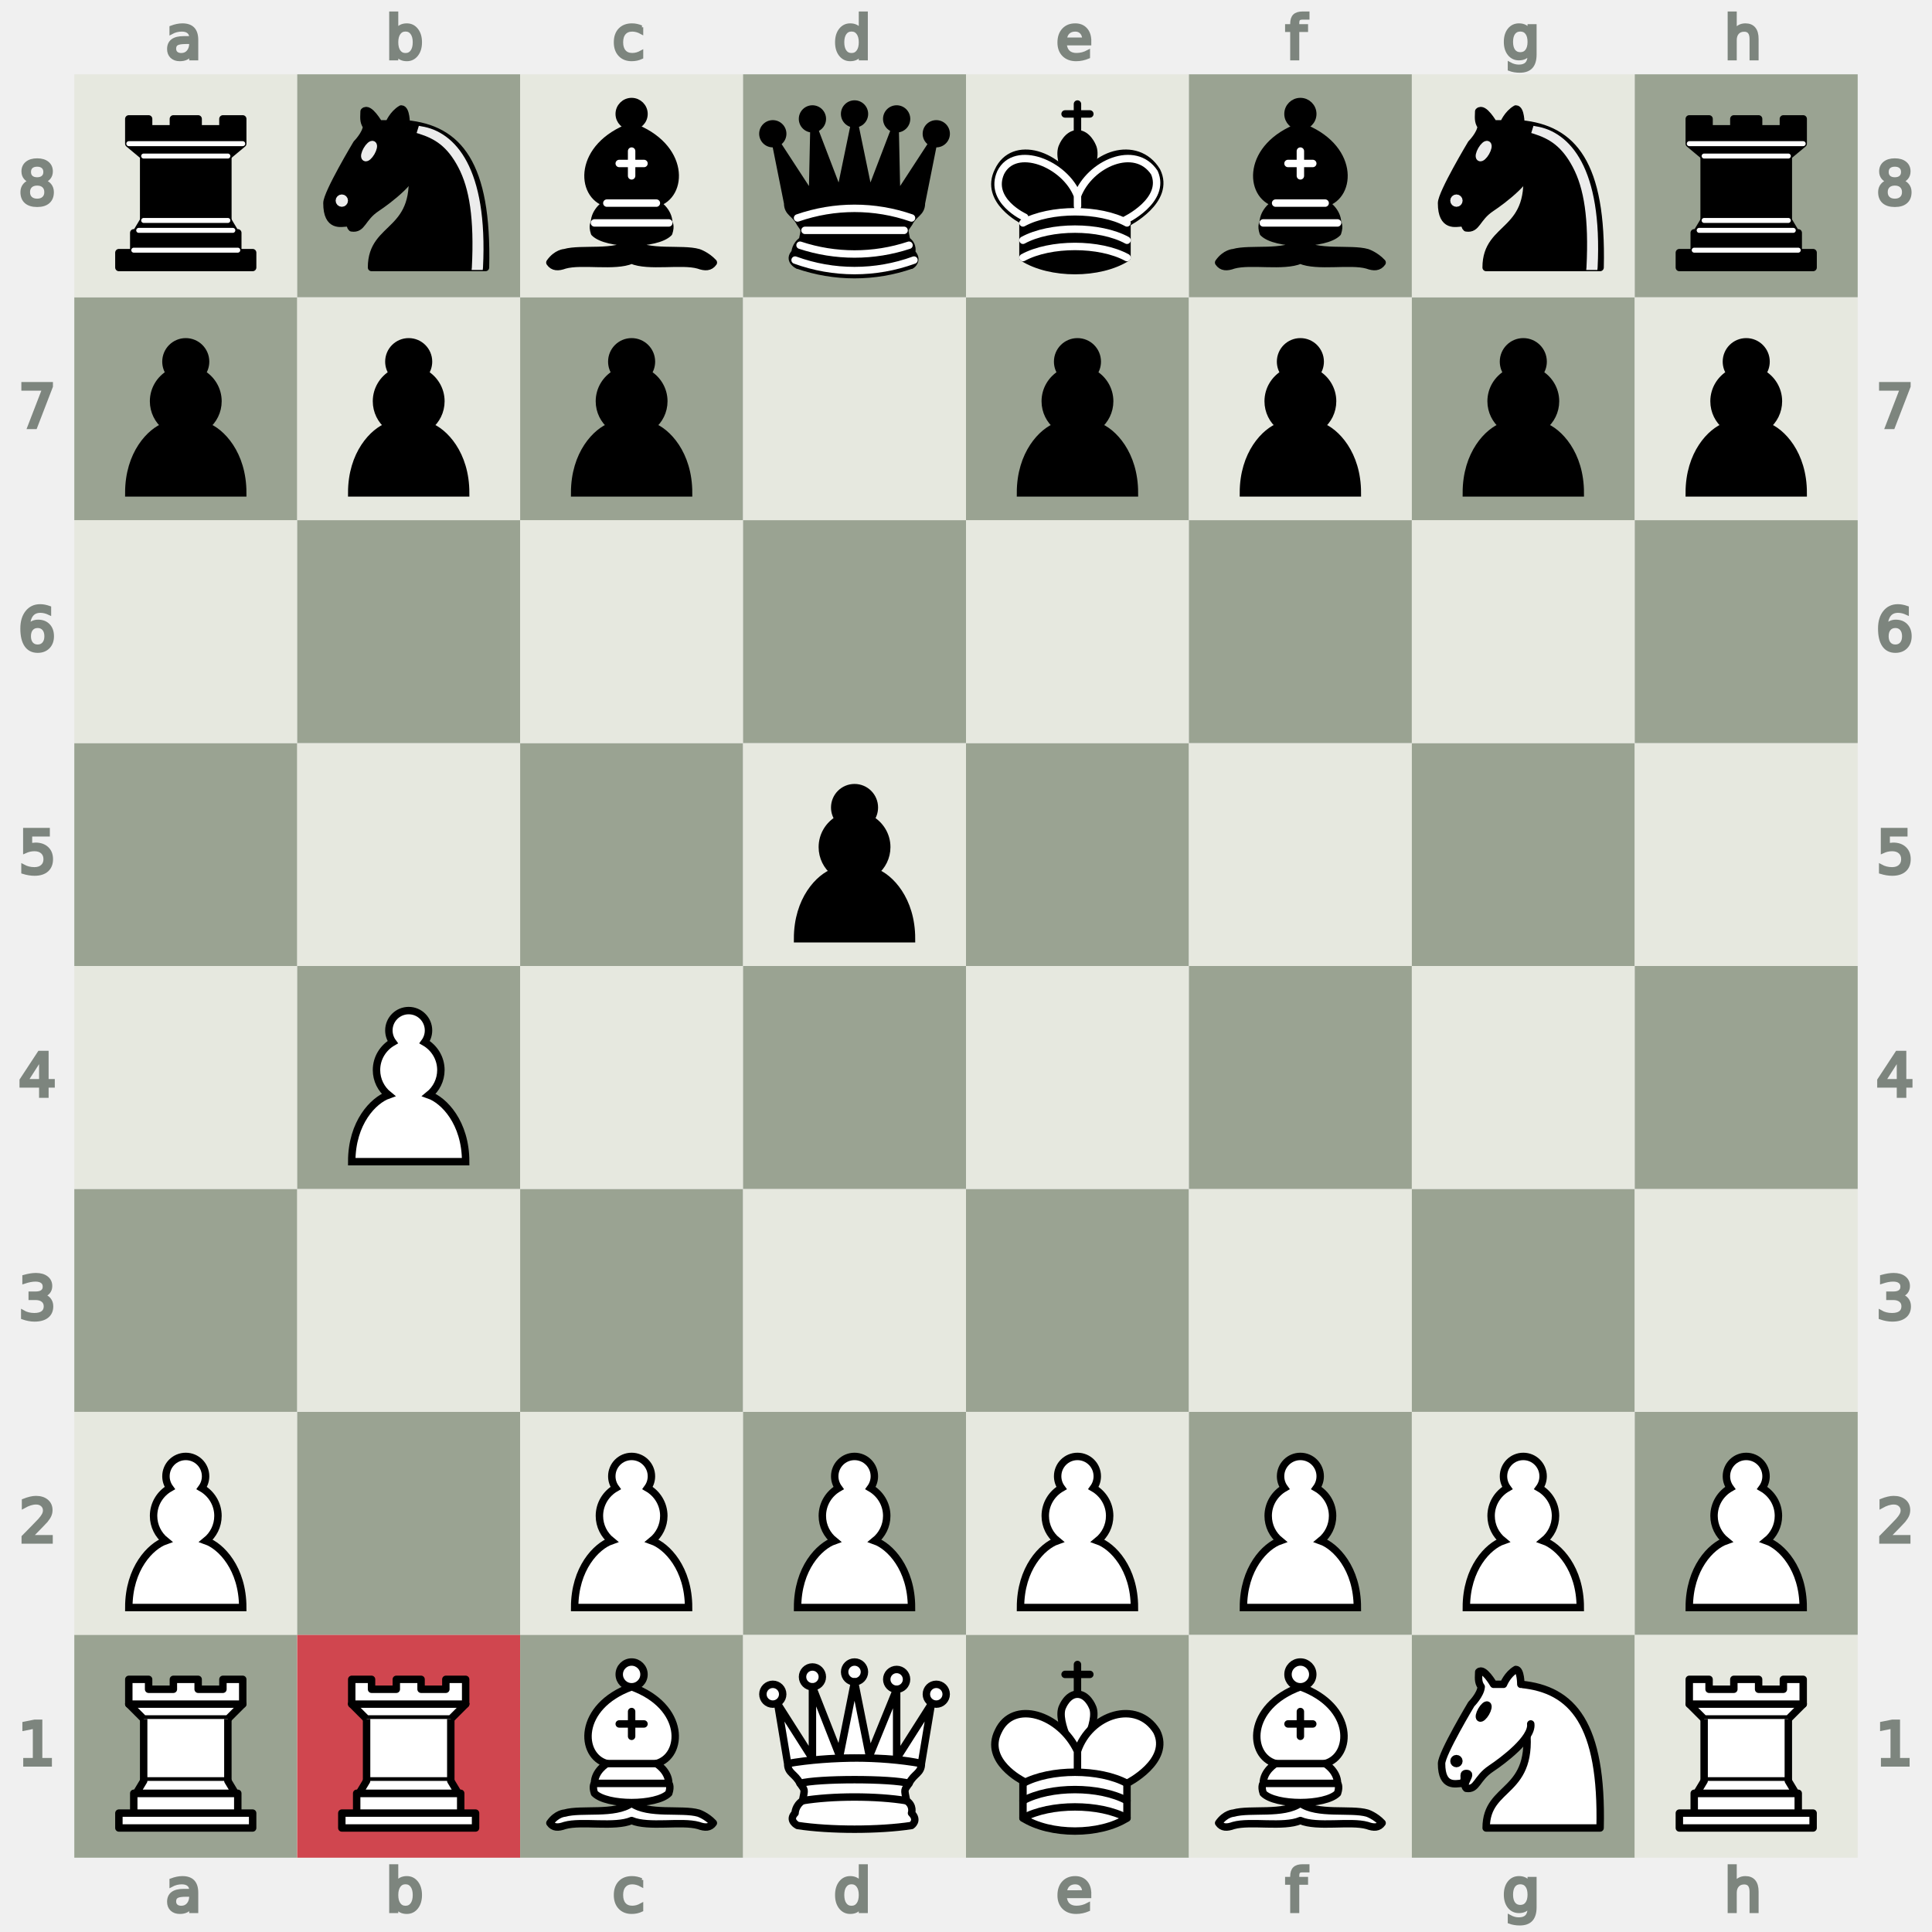
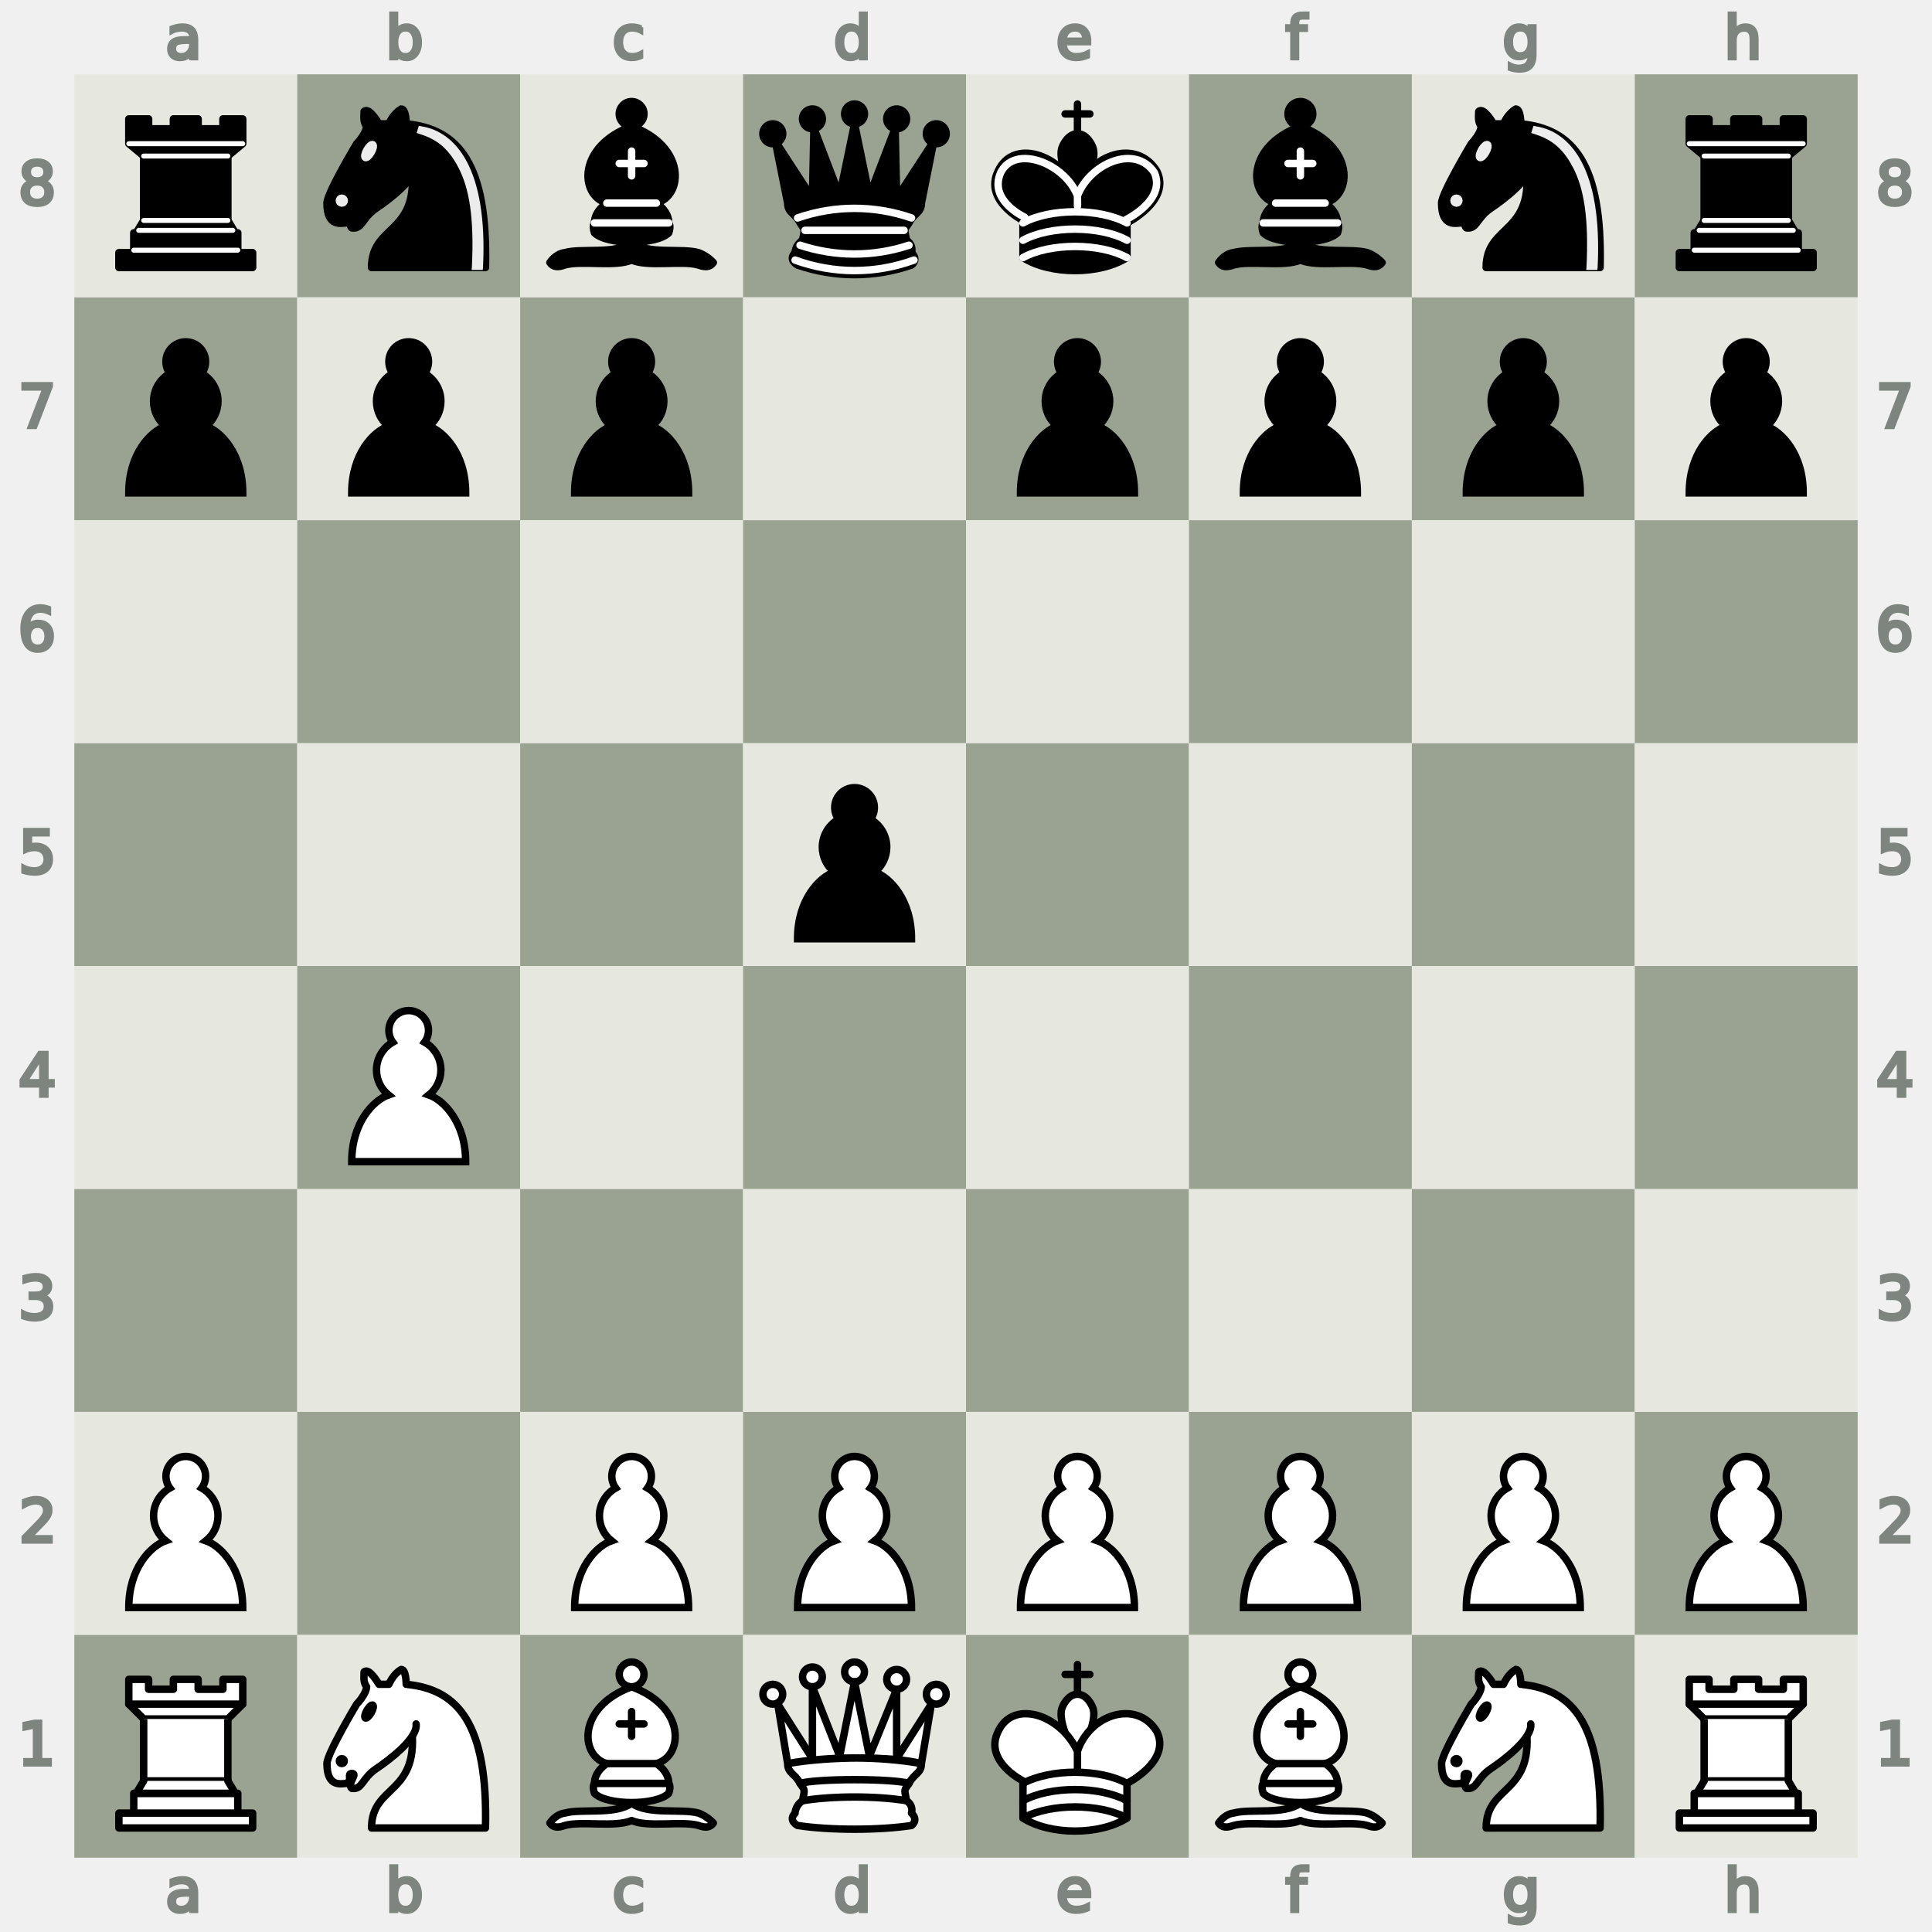
<svg xmlns="http://www.w3.org/2000/svg" xmlns:xlink="http://www.w3.org/1999/xlink" viewBox="0 0 390 390" width="360" height="360">
  <defs>
    <g id="white-pawn" class="white pawn">
      <path d="M22.5 9c-2.21 0-4 1.79-4 4 0 .89.29 1.71.78 2.38C17.33 16.5 16 18.59 16 21c0 2.03.94 3.84 2.41 5.03-3 1.06-7.41 5.55-7.41 13.47h23c0-7.92-4.41-12.41-7.41-13.47 1.47-1.19 2.41-3 2.41-5.03 0-2.41-1.33-4.5-3.28-5.62.49-.67.78-1.49.78-2.38 0-2.21-1.79-4-4-4z" fill="#fff" stroke="#000" stroke-width="1.5" stroke-linecap="round" />
    </g>
    <g id="white-knight" class="white knight" fill="none" fill-rule="evenodd" stroke="#000" stroke-width="1.5" stroke-linecap="round" stroke-linejoin="round">
      <path d="M 22,10 C 32.5,11 38.5,18 38,39 L 15,39 C 15,30 25,32.5 23,18" style="fill:#ffffff; stroke:#000000;" />
      <path d="M 24,18 C 24.38,20.91 18.45,25.37 16,27 C 13,29 13.18,31.34 11,31 C 9.958,30.06 12.41,27.96 11,28 C 10,28 11.19,29.23 10,30 C 9,30 5.997,31 6,26 C 6,24 12,14 12,14 C 12,14 13.89,12.1 14,10.5 C 13.27,9.506 13.5,8.5 13.5,7.5 C 14.5,6.5 16.5,10 16.5,10 L 18.5,10 C 18.5,10 19.28,8.008 21,7 C 22,7 22,10 22,10" style="fill:#ffffff; stroke:#000000;" />
      <path d="M 9.5 25.5 A 0.5 0.5 0 1 1 8.5,25.5 A 0.5 0.5 0 1 1 9.5 25.5 z" style="fill:#000000; stroke:#000000;" />
      <path d="M 15 15.5 A 0.5 1.5 0 1 1 14,15.5 A 0.5 1.5 0 1 1 15 15.5 z" transform="matrix(0.866,0.5,-0.5,0.866,9.693,-5.173)" style="fill:#000000; stroke:#000000;" />
    </g>
    <g id="white-bishop" class="white bishop" fill="none" fill-rule="evenodd" stroke="#000" stroke-width="1.5" stroke-linecap="round" stroke-linejoin="round">
      <g fill="#fff" stroke-linecap="butt">
        <path d="M9 36c3.39-.97 10.11.43 13.5-2 3.39 2.43 10.11 1.03 13.5 2 0 0 1.65.54 3 2-.68.97-1.65.99-3 .5-3.39-.97-10.11.46-13.5-1-3.39 1.46-10.11.03-13.5 1-1.354.49-2.323.47-3-.5 1.354-1.94 3-2 3-2zM15 32c2.5 2.5 12.5 2.5 15 0 .5-1.5 0-2 0-2 0-2.5-2.5-4-2.5-4 5.5-1.5 6-11.5-5-15.5-11 4-10.5 14-5 15.5 0 0-2.5 1.5-2.5 4 0 0-.5.5 0 2zM25 8a2.5 2.5 0 1 1-5 0 2.5 2.5 0 1 1 5 0z" />
      </g>
      <path d="M17.5 26h10M15 30h15m-7.5-14.5v5M20 18h5" stroke-linejoin="miter" />
    </g>
    <g id="white-rook" class="white rook" fill="#fff" fill-rule="evenodd" stroke="#000" stroke-width="1.5" stroke-linecap="round" stroke-linejoin="round">
      <path d="M9 39h27v-3H9v3zM12 36v-4h21v4H12zM11 14V9h4v2h5V9h5v2h5V9h4v5" stroke-linecap="butt" />
      <path d="M34 14l-3 3H14l-3-3" />
      <path d="M31 17v12.5H14V17" stroke-linecap="butt" stroke-linejoin="miter" />
      <path d="M31 29.5l1.5 2.5h-20l1.5-2.5" />
      <path d="M11 14h23" fill="none" stroke-linejoin="miter" />
    </g>
    <g id="white-queen" class="white queen" fill="#fff" fill-rule="evenodd" stroke="#000" stroke-width="1.5" stroke-linecap="round" stroke-linejoin="round">
      <path d="M8 12a2 2 0 1 1-4 0 2 2 0 1 1 4 0zM24.5 7.5a2 2 0 1 1-4 0 2 2 0 1 1 4 0zM41 12a2 2 0 1 1-4 0 2 2 0 1 1 4 0zM16 8.5a2 2 0 1 1-4 0 2 2 0 1 1 4 0zM33 9a2 2 0 1 1-4 0 2 2 0 1 1 4 0z" />
      <path d="M9 26c8.5-1.5 21-1.5 27 0l2-12-7 11V11l-5.5 13.5-3-15-3 15-5.5-14V25L7 14l2 12zM9 26c0 2 1.5 2 2.5 4 1 1.5 1 1 .5 3.5-1.5 1-1.5 2.5-1.5 2.5-1.5 1.5.5 2.5.5 2.5 6.5 1 16.5 1 23 0 0 0 1.5-1 0-2.5 0 0 .5-1.5-1-2.5-.5-2.5-.5-2 .5-3.5 1-2 2.5-2 2.5-4-8.5-1.5-18.5-1.5-27 0z" stroke-linecap="butt" />
      <path d="M11.5 30c3.5-1 18.5-1 22 0M12 33.5c6-1 15-1 21 0" fill="none" />
    </g>
    <g id="white-king" class="white king" fill="none" fill-rule="evenodd" stroke="#000" stroke-width="1.5" stroke-linecap="round" stroke-linejoin="round">
      <path d="M22.5 11.63V6M20 8h5" stroke-linejoin="miter" />
      <path d="M22.5 25s4.5-7.5 3-10.5c0 0-1-2.5-3-2.5s-3 2.5-3 2.5c-1.5 3 3 10.5 3 10.5" fill="#fff" stroke-linecap="butt" stroke-linejoin="miter" />
      <path d="M11.5 37c5.5 3.5 15.5 3.5 21 0v-7s9-4.5 6-10.5c-4-6.5-13.5-3.5-16 4V27v-3.5c-3.5-7.5-13-10.5-16-4-3 6 5 10 5 10V37z" fill="#fff" />
      <path d="M11.5 30c5.5-3 15.5-3 21 0m-21 3.5c5.5-3 15.5-3 21 0m-21 3.5c5.5-3 15.5-3 21 0" />
    </g>
    <g id="black-pawn" class="black pawn">
      <path d="M22.5 9c-2.21 0-4 1.79-4 4 0 .89.29 1.71.78 2.38C17.33 16.5 16 18.59 16 21c0 2.03.94 3.84 2.41 5.03-3 1.06-7.41 5.55-7.41 13.47h23c0-7.92-4.41-12.41-7.41-13.47 1.47-1.19 2.41-3 2.41-5.03 0-2.41-1.33-4.5-3.28-5.62.49-.67.78-1.49.78-2.38 0-2.21-1.79-4-4-4z" fill="#000" stroke="#000" stroke-width="1.5" stroke-linecap="round" />
    </g>
    <g id="black-knight" class="black knight" fill="none" fill-rule="evenodd" stroke="#000" stroke-width="1.5" stroke-linecap="round" stroke-linejoin="round">
      <path d="M 22,10 C 32.5,11 38.5,18 38,39 L 15,39 C 15,30 25,32.5 23,18" style="fill:#000000; stroke:#000000;" />
      <path d="M 24,18 C 24.38,20.91 18.45,25.37 16,27 C 13,29 13.18,31.34 11,31 C 9.958,30.06 12.41,27.96 11,28 C 10,28 11.19,29.23 10,30 C 9,30 5.997,31 6,26 C 6,24 12,14 12,14 C 12,14 13.89,12.1 14,10.5 C 13.27,9.506 13.5,8.5 13.5,7.5 C 14.5,6.5 16.5,10 16.5,10 L 18.5,10 C 18.5,10 19.28,8.008 21,7 C 22,7 22,10 22,10" style="fill:#000000; stroke:#000000;" />
      <path d="M 9.5 25.5 A 0.5 0.5 0 1 1 8.5,25.5 A 0.5 0.5 0 1 1 9.5 25.5 z" style="fill:#ececec; stroke:#ececec;" />
      <path d="M 15 15.5 A 0.5 1.5 0 1 1 14,15.5 A 0.5 1.5 0 1 1 15 15.5 z" transform="matrix(0.866,0.5,-0.5,0.866,9.693,-5.173)" style="fill:#ececec; stroke:#ececec;" />
      <path d="M 24.55,10.4 L 24.1,11.85 L 24.6,12 C 27.75,13 30.25,14.49 32.5,18.75 C 34.75,23.01 35.75,29.06 35.25,39 L 35.2,39.5 L 37.45,39.5 L 37.5,39 C 38,28.94 36.62,22.15 34.25,17.66 C 31.88,13.17 28.46,11.02 25.06,10.5 L 24.55,10.4 z " style="fill:#ececec; stroke:none;" />
    </g>
    <g id="black-bishop" class="black bishop" fill="none" fill-rule="evenodd" stroke="#000" stroke-width="1.5" stroke-linecap="round" stroke-linejoin="round">
      <path d="M9 36c3.39-.97 10.11.43 13.5-2 3.39 2.43 10.11 1.03 13.5 2 0 0 1.65.54 3 2-.68.97-1.65.99-3 .5-3.39-.97-10.11.46-13.5-1-3.39 1.46-10.11.03-13.5 1-1.354.49-2.323.47-3-.5 1.354-1.94 3-2 3-2zm6-4c2.5 2.5 12.5 2.5 15 0 .5-1.5 0-2 0-2 0-2.5-2.5-4-2.5-4 5.5-1.5 6-11.5-5-15.5-11 4-10.5 14-5 15.5 0 0-2.5 1.5-2.5 4 0 0-.5.5 0 2zM25 8a2.5 2.5 0 1 1-5 0 2.5 2.5 0 1 1 5 0z" fill="#000" stroke-linecap="butt" />
      <path d="M17.5 26h10M15 30h15m-7.5-14.5v5M20 18h5" stroke="#fff" stroke-linejoin="miter" />
    </g>
    <g id="black-rook" class="black rook" fill="#000" fill-rule="evenodd" stroke="#000" stroke-width="1.5" stroke-linecap="round" stroke-linejoin="round">
      <path d="M9 39h27v-3H9v3zM12.5 32l1.5-2.5h17l1.5 2.5h-20zM12 36v-4h21v4H12z" stroke-linecap="butt" />
      <path d="M14 29.5v-13h17v13H14z" stroke-linecap="butt" stroke-linejoin="miter" />
      <path d="M14 16.5L11 14h23l-3 2.5H14zM11 14V9h4v2h5V9h5v2h5V9h4v5H11z" stroke-linecap="butt" />
      <path d="M12 35.5h21M13 31.5h19M14 29.5h17M14 16.5h17M11 14h23" fill="none" stroke="#fff" stroke-width="1" stroke-linejoin="miter" />
    </g>
    <g id="black-queen" class="black queen" fill="#000" fill-rule="evenodd" stroke="#000" stroke-width="1.5" stroke-linecap="round" stroke-linejoin="round">
      <g fill="#000" stroke="none">
        <circle cx="6" cy="12" r="2.75" />
        <circle cx="14" cy="9" r="2.75" />
        <circle cx="22.5" cy="8" r="2.75" />
        <circle cx="31" cy="9" r="2.75" />
        <circle cx="39" cy="12" r="2.75" />
      </g>
      <path d="M9 26c8.5-1.5 21-1.5 27 0l2.5-12.5L31 25l-.3-14.1-5.2 13.6-3-14.5-3 14.5-5.2-13.6L14 25 6.5 13.5 9 26zM9 26c0 2 1.5 2 2.5 4 1 1.5 1 1 .5 3.5-1.5 1-1.5 2.5-1.5 2.5-1.5 1.5.5 2.5.5 2.5 6.5 1 16.5 1 23 0 0 0 1.5-1 0-2.5 0 0 .5-1.5-1-2.5-.5-2.5-.5-2 .5-3.5 1-2 2.5-2 2.5-4-8.5-1.5-18.5-1.5-27 0z" stroke-linecap="butt" />
      <path d="M11 38.5a35 35 1 0 0 23 0" fill="none" stroke-linecap="butt" />
      <path d="M11 29a35 35 1 0 1 23 0M12.5 31.5h20M11.5 34.5a35 35 1 0 0 22 0M10.5 37.5a35 35 1 0 0 24 0" fill="none" stroke="#fff" />
    </g>
    <g id="black-king" class="black king" fill="none" fill-rule="evenodd" stroke="#000" stroke-width="1.5" stroke-linecap="round" stroke-linejoin="round">
      <path d="M22.5 11.63V6" stroke-linejoin="miter" />
      <path d="M22.5 25s4.5-7.5 3-10.5c0 0-1-2.5-3-2.5s-3 2.5-3 2.5c-1.5 3 3 10.5 3 10.5" fill="#000" stroke-linecap="butt" stroke-linejoin="miter" />
      <path d="M11.5 37c5.5 3.5 15.5 3.5 21 0v-7s9-4.5 6-10.5c-4-6.5-13.5-3.5-16 4V27v-3.5c-3.5-7.5-13-10.5-16-4-3 6 5 10 5 10V37z" fill="#000" />
      <path d="M20 8h5" stroke-linejoin="miter" />
      <path d="M32 29.5s8.5-4 6.03-9.65C34.15 14 25 18 22.5 24.5l.01 2.1-.01-2.1C20 18 9.906 14 6.997 19.85c-2.497 5.65 4.853 9 4.853 9M11.5 30c5.5-3 15.5-3 21 0m-21 3.5c5.5-3 15.5-3 21 0m-21 3.5c5.5-3 15.5-3 21 0" stroke="#fff" />
    </g>
  </defs>
  <rect x="7.5" y="7.5" width="375" height="375" fill="none" stroke="none" stroke-width="15" />
  <g transform="translate(20, 1) scale(0.75, 0.75)" fill="#7d857e" stroke="#7d857e">
    <path d="M23.328 10.016q-1.742 0-2.414.398-.672.398-.672 1.36 0 .765.5 1.218.508.445 1.375.445 1.196 0 1.914-.843.727-.852.727-2.258v-.32zm2.867-.594v4.992h-1.437v-1.328q-.492.797-1.227 1.18-.734.375-1.797.375-1.343 0-2.14-.75-.79-.758-.79-2.024 0-1.476.985-2.226.992-.75 2.953-.75h2.016V8.75q0-.992-.656-1.531-.649-.547-1.829-.547-.75 0-1.46.18-.711.18-1.368.539V6.062q.79-.304 1.532-.453.742-.156 1.445-.156 1.898 0 2.836.984.937.985.937 2.985z" />
  </g>
  <g transform="translate(20, 375) scale(0.75, 0.75)" fill="#7d857e" stroke="#7d857e">
    <path d="M23.328 10.016q-1.742 0-2.414.398-.672.398-.672 1.36 0 .765.5 1.218.508.445 1.375.445 1.196 0 1.914-.843.727-.852.727-2.258v-.32zm2.867-.594v4.992h-1.437v-1.328q-.492.797-1.227 1.18-.734.375-1.797.375-1.343 0-2.14-.75-.79-.758-.79-2.024 0-1.476.985-2.226.992-.75 2.953-.75h2.016V8.75q0-.992-.656-1.531-.649-.547-1.829-.547-.75 0-1.46.18-.711.18-1.368.539V6.062q.79-.304 1.532-.453.742-.156 1.445-.156 1.898 0 2.836.984.937.985.937 2.985z" />
  </g>
  <g transform="translate(65, 1) scale(0.75, 0.75)" fill="#7d857e" stroke="#7d857e">
    <path d="M24.922 10.047q0-1.586-.656-2.485-.649-.906-1.79-.906-1.14 0-1.796.906-.649.899-.649 2.485 0 1.586.649 2.492.656.898 1.797.898 1.14 0 1.789-.898.656-.906.656-2.492zm-4.89-3.055q.452-.781 1.14-1.156.695-.383 1.656-.383 1.594 0 2.586 1.266 1 1.265 1 3.328 0 2.062-1 3.328-.992 1.266-2.586 1.266-.96 0-1.656-.375-.688-.383-1.14-1.164v1.312h-1.446V2.258h1.445z" />
  </g>
  <g transform="translate(65, 375) scale(0.75, 0.75)" fill="#7d857e" stroke="#7d857e">
    <path d="M24.922 10.047q0-1.586-.656-2.485-.649-.906-1.79-.906-1.14 0-1.796.906-.649.899-.649 2.485 0 1.586.649 2.492.656.898 1.797.898 1.14 0 1.789-.898.656-.906.656-2.492zm-4.89-3.055q.452-.781 1.14-1.156.695-.383 1.656-.383 1.594 0 2.586 1.266 1 1.265 1 3.328 0 2.062-1 3.328-.992 1.266-2.586 1.266-.96 0-1.656-.375-.688-.383-1.14-1.164v1.312h-1.446V2.258h1.445z" />
  </g>
  <g transform="translate(110, 1) scale(0.75, 0.75)" fill="#7d857e" stroke="#7d857e">
    <path d="M25.96 6v1.344q-.608-.336-1.226-.5-.609-.172-1.234-.172-1.398 0-2.172.89-.773.883-.773 2.485 0 1.601.773 2.492.774.883 2.172.883.625 0 1.234-.164.618-.172 1.227-.508v1.328q-.602.281-1.25.422-.64.14-1.367.14-1.977 0-3.14-1.242-1.165-1.242-1.165-3.351 0-2.14 1.172-3.367 1.18-1.227 3.227-1.227.664 0 1.296.14.633.134 1.227.407z" />
  </g>
  <g transform="translate(110, 375) scale(0.75, 0.75)" fill="#7d857e" stroke="#7d857e">
    <path d="M25.96 6v1.344q-.608-.336-1.226-.5-.609-.172-1.234-.172-1.398 0-2.172.89-.773.883-.773 2.485 0 1.601.773 2.492.774.883 2.172.883.625 0 1.234-.164.618-.172 1.227-.508v1.328q-.602.281-1.25.422-.64.14-1.367.14-1.977 0-3.14-1.242-1.165-1.242-1.165-3.351 0-2.14 1.172-3.367 1.18-1.227 3.227-1.227.664 0 1.296.14.633.134 1.227.407z" />
  </g>
  <g transform="translate(155, 1) scale(0.75, 0.75)" fill="#7d857e" stroke="#7d857e">
    <path d="M24.973 6.992V2.258h1.437v12.156h-1.437v-1.312q-.453.78-1.149 1.164-.687.375-1.656.375-1.586 0-2.586-1.266-.992-1.266-.992-3.328 0-2.063.992-3.328 1-1.266 2.586-1.266.969 0 1.656.383.696.375 1.149 1.156zm-4.899 3.055q0 1.586.649 2.492.656.898 1.797.898 1.14 0 1.796-.898.657-.906.657-2.492 0-1.586-.657-2.485-.656-.906-1.796-.906-1.141 0-1.797.906-.649.899-.649 2.485z" />
  </g>
  <g transform="translate(155, 375) scale(0.75, 0.75)" fill="#7d857e" stroke="#7d857e">
    <path d="M24.973 6.992V2.258h1.437v12.156h-1.437v-1.312q-.453.78-1.149 1.164-.687.375-1.656.375-1.586 0-2.586-1.266-.992-1.266-.992-3.328 0-2.063.992-3.328 1-1.266 2.586-1.266.969 0 1.656.383.696.375 1.149 1.156zm-4.899 3.055q0 1.586.649 2.492.656.898 1.797.898 1.14 0 1.796-.898.657-.906.657-2.492 0-1.586-.657-2.485-.656-.906-1.796-.906-1.141 0-1.797.906-.649.899-.649 2.485z" />
  </g>
  <g transform="translate(200, 1) scale(0.75, 0.75)" fill="#7d857e" stroke="#7d857e">
    <path d="M26.555 9.68v.703h-6.61q.094 1.484.89 2.265.806.774 2.235.774.828 0 1.602-.203.781-.203 1.547-.61v1.36q-.774.328-1.586.5-.813.172-1.649.172-2.093 0-3.32-1.22-1.219-1.218-1.219-3.296 0-2.148 1.157-3.406 1.164-1.266 3.132-1.266 1.766 0 2.79 1.14 1.03 1.134 1.03 3.087zm-1.438-.422q-.015-1.18-.664-1.883-.64-.703-1.703-.703-1.203 0-1.93.68-.718.68-.828 1.914z" />
  </g>
  <g transform="translate(200, 375) scale(0.75, 0.75)" fill="#7d857e" stroke="#7d857e">
    <path d="M26.555 9.68v.703h-6.61q.094 1.484.89 2.265.806.774 2.235.774.828 0 1.602-.203.781-.203 1.547-.61v1.36q-.774.328-1.586.5-.813.172-1.649.172-2.093 0-3.32-1.22-1.219-1.218-1.219-3.296 0-2.148 1.157-3.406 1.164-1.266 3.132-1.266 1.766 0 2.79 1.14 1.03 1.134 1.03 3.087zm-1.438-.422q-.015-1.18-.664-1.883-.64-.703-1.703-.703-1.203 0-1.93.68-.718.68-.828 1.914z" />
  </g>
  <g transform="translate(245, 1) scale(0.75, 0.75)" fill="#7d857e" stroke="#7d857e">
    <path d="M25.285 2.258v1.195H23.91q-.773 0-1.078.313-.297.312-.297 1.125v.773h2.367v1.117h-2.367v7.633H21.09V6.781h-1.375V5.664h1.375v-.61q0-1.46.68-2.124.68-.672 2.156-.672z" />
  </g>
  <g transform="translate(245, 375) scale(0.75, 0.75)" fill="#7d857e" stroke="#7d857e">
    <path d="M25.285 2.258v1.195H23.91q-.773 0-1.078.313-.297.312-.297 1.125v.773h2.367v1.117h-2.367v7.633H21.09V6.781h-1.375V5.664h1.375v-.61q0-1.46.68-2.124.68-.672 2.156-.672z" />
  </g>
  <g transform="translate(290, 1) scale(0.75, 0.75)" fill="#7d857e" stroke="#7d857e">
    <path d="M24.973 9.937q0-1.562-.649-2.421-.64-.86-1.804-.86-1.157 0-1.805.86-.64.859-.64 2.421 0 1.555.64 2.415.648.859 1.805.859 1.164 0 1.804-.86.649-.859.649-2.414zm1.437 3.391q0 2.234-.992 3.32-.992 1.094-3.04 1.094-.757 0-1.429-.117-.672-.11-1.304-.344v-1.398q.632.344 1.25.508.617.164 1.257.164 1.414 0 2.118-.743.703-.734.703-2.226v-.711q-.446.773-1.141 1.156-.695.383-1.664.383-1.61 0-2.594-1.227-.984-1.226-.984-3.25 0-2.03.984-3.257.985-1.227 2.594-1.227.969 0 1.664.383t1.14 1.156V5.664h1.438z" />
  </g>
  <g transform="translate(290, 375) scale(0.75, 0.75)" fill="#7d857e" stroke="#7d857e">
    <path d="M24.973 9.937q0-1.562-.649-2.421-.64-.86-1.804-.86-1.157 0-1.805.86-.64.859-.64 2.421 0 1.555.64 2.415.648.859 1.805.859 1.164 0 1.804-.86.649-.859.649-2.414zm1.437 3.391q0 2.234-.992 3.32-.992 1.094-3.04 1.094-.757 0-1.429-.117-.672-.11-1.304-.344v-1.398q.632.344 1.25.508.617.164 1.257.164 1.414 0 2.118-.743.703-.734.703-2.226v-.711q-.446.773-1.141 1.156-.695.383-1.664.383-1.61 0-2.594-1.227-.984-1.226-.984-3.25 0-2.03.984-3.257.985-1.227 2.594-1.227.969 0 1.664.383t1.14 1.156V5.664h1.438z" />
  </g>
  <g transform="translate(335, 1) scale(0.75, 0.75)" fill="#7d857e" stroke="#7d857e">
    <path d="M26.164 9.133v5.281h-1.437V9.18q0-1.243-.485-1.86-.484-.617-1.453-.617-1.164 0-1.836.742-.672.742-.672 2.024v4.945h-1.445V2.258h1.445v4.765q.516-.789 1.211-1.18.703-.39 1.617-.39 1.508 0 2.282.938.773.93.773 2.742z" />
  </g>
  <g transform="translate(335, 375) scale(0.75, 0.75)" fill="#7d857e" stroke="#7d857e">
    <path d="M26.164 9.133v5.281h-1.437V9.18q0-1.243-.485-1.86-.484-.617-1.453-.617-1.164 0-1.836.742-.672.742-.672 2.024v4.945h-1.445V2.258h1.445v4.765q.516-.789 1.211-1.18.703-.39 1.617-.39 1.508 0 2.282.938.773.93.773 2.742z" />
  </g>
  <g transform="translate(0, 335) scale(0.75, 0.75)" fill="#7d857e" stroke="#7d857e">
    <path d="M6.754 26.996h2.578v-8.898l-2.805.562v-1.437l2.79-.563h1.578v10.336h2.578v1.328h-6.72z" />
  </g>
  <g transform="translate(375, 335) scale(0.75, 0.75)" fill="#7d857e" stroke="#7d857e">
    <path d="M6.754 26.996h2.578v-8.898l-2.805.562v-1.437l2.79-.563h1.578v10.336h2.578v1.328h-6.72z" />
  </g>
  <g transform="translate(0, 290) scale(0.75, 0.75)" fill="#7d857e" stroke="#7d857e">
    <path d="M8.195 26.996h5.508v1.328H6.297v-1.328q.898-.93 2.445-2.492 1.555-1.57 1.953-2.024.758-.851 1.055-1.437.305-.594.305-1.164 0-.93-.657-1.516-.648-.586-1.695-.586-.742 0-1.57.258-.82.258-1.758.781v-1.593q.953-.383 1.781-.578.828-.196 1.516-.196 1.812 0 2.89.906 1.079.907 1.079 2.422 0 .72-.274 1.368-.265.64-.976 1.515-.196.227-1.243 1.313-1.046 1.078-2.953 3.023z" />
  </g>
  <g transform="translate(375, 290) scale(0.75, 0.75)" fill="#7d857e" stroke="#7d857e">
    <path d="M8.195 26.996h5.508v1.328H6.297v-1.328q.898-.93 2.445-2.492 1.555-1.57 1.953-2.024.758-.851 1.055-1.437.305-.594.305-1.164 0-.93-.657-1.516-.648-.586-1.695-.586-.742 0-1.57.258-.82.258-1.758.781v-1.593q.953-.383 1.781-.578.828-.196 1.516-.196 1.812 0 2.89.906 1.079.907 1.079 2.422 0 .72-.274 1.368-.265.64-.976 1.515-.196.227-1.243 1.313-1.046 1.078-2.953 3.023z" />
  </g>
  <g transform="translate(0, 245) scale(0.75, 0.75)" fill="#7d857e" stroke="#7d857e">
    <path d="M11.434 22.035q1.132.242 1.765 1.008.64.766.64 1.89 0 1.727-1.187 2.672-1.187.946-3.375.946-.734 0-1.515-.149-.774-.14-1.602-.43V26.45q.656.383 1.438.578.78.196 1.632.196 1.485 0 2.258-.586.782-.586.782-1.703 0-1.032-.727-1.61-.719-.586-2.008-.586h-1.36v-1.297h1.423q1.164 0 1.78-.46.618-.47.618-1.344 0-.899-.64-1.375-.633-.485-1.82-.485-.65 0-1.391.141-.743.14-1.633.437V16.95q.898-.25 1.68-.375.788-.125 1.484-.125 1.797 0 2.844.82 1.046.813 1.046 2.204 0 .968-.554 1.64-.555.664-1.578.922z" />
  </g>
  <g transform="translate(375, 245) scale(0.75, 0.75)" fill="#7d857e" stroke="#7d857e">
    <path d="M11.434 22.035q1.132.242 1.765 1.008.64.766.64 1.89 0 1.727-1.187 2.672-1.187.946-3.375.946-.734 0-1.515-.149-.774-.14-1.602-.43V26.45q.656.383 1.438.578.78.196 1.632.196 1.485 0 2.258-.586.782-.586.782-1.703 0-1.032-.727-1.61-.719-.586-2.008-.586h-1.36v-1.297h1.423q1.164 0 1.78-.46.618-.47.618-1.344 0-.899-.64-1.375-.633-.485-1.82-.485-.65 0-1.391.141-.743.14-1.633.437V16.95q.898-.25 1.68-.375.788-.125 1.484-.125 1.797 0 2.844.82 1.046.813 1.046 2.204 0 .968-.554 1.64-.555.664-1.578.922z" />
  </g>
  <g transform="translate(0, 200) scale(0.75, 0.75)" fill="#7d857e" stroke="#7d857e">
    <path d="M11.016 18.035L7.03 24.262h3.985zm-.414-1.375h1.984v7.602h1.664v1.312h-1.664v2.75h-1.57v-2.75H5.75v-1.523z" />
  </g>
  <g transform="translate(375, 200) scale(0.75, 0.75)" fill="#7d857e" stroke="#7d857e">
    <path d="M11.016 18.035L7.03 24.262h3.985zm-.414-1.375h1.984v7.602h1.664v1.312h-1.664v2.75h-1.57v-2.75H5.75v-1.523z" />
  </g>
  <g transform="translate(0, 155) scale(0.75, 0.75)" fill="#7d857e" stroke="#7d857e">
    <path d="M6.719 16.66h6.195v1.328h-4.75v2.86q.344-.118.688-.172.343-.063.687-.063 1.953 0 3.094 1.07 1.14 1.07 1.14 2.899 0 1.883-1.171 2.93-1.172 1.039-3.305 1.039-.735 0-1.5-.125-.758-.125-1.57-.375v-1.586q.703.383 1.453.57.75.188 1.586.188 1.351 0 2.14-.711.79-.711.79-1.93 0-1.219-.79-1.93-.789-.71-2.14-.71-.633 0-1.266.14-.625.14-1.281.438z" />
  </g>
  <g transform="translate(375, 155) scale(0.75, 0.75)" fill="#7d857e" stroke="#7d857e">
    <path d="M6.719 16.66h6.195v1.328h-4.75v2.86q.344-.118.688-.172.343-.063.687-.063 1.953 0 3.094 1.07 1.14 1.07 1.14 2.899 0 1.883-1.171 2.93-1.172 1.039-3.305 1.039-.735 0-1.5-.125-.758-.125-1.57-.375v-1.586q.703.383 1.453.57.75.188 1.586.188 1.351 0 2.14-.711.79-.711.79-1.93 0-1.219-.79-1.93-.789-.71-2.14-.71-.633 0-1.266.14-.625.14-1.281.438z" />
  </g>
  <g transform="translate(0, 110) scale(0.75, 0.75)" fill="#7d857e" stroke="#7d857e">
    <path d="M10.137 21.863q-1.063 0-1.688.727-.617.726-.617 1.992 0 1.258.617 1.992.625.727 1.688.727 1.062 0 1.68-.727.624-.734.624-1.992 0-1.266-.625-1.992-.617-.727-1.68-.727zm3.133-4.945v1.437q-.594-.28-1.204-.43-.601-.148-1.195-.148-1.562 0-2.39 1.055-.82 1.055-.938 3.188.46-.68 1.156-1.04.696-.367 1.531-.367 1.758 0 2.774 1.07 1.023 1.063 1.023 2.899 0 1.797-1.062 2.883-1.063 1.086-2.828 1.086-2.024 0-3.094-1.547-1.07-1.555-1.07-4.5 0-2.766 1.312-4.406 1.313-1.649 3.524-1.649.593 0 1.195.117.61.118 1.266.352z" />
  </g>
  <g transform="translate(375, 110) scale(0.75, 0.75)" fill="#7d857e" stroke="#7d857e">
    <path d="M10.137 21.863q-1.063 0-1.688.727-.617.726-.617 1.992 0 1.258.617 1.992.625.727 1.688.727 1.062 0 1.68-.727.624-.734.624-1.992 0-1.266-.625-1.992-.617-.727-1.68-.727zm3.133-4.945v1.437q-.594-.28-1.204-.43-.601-.148-1.195-.148-1.562 0-2.39 1.055-.82 1.055-.938 3.188.46-.68 1.156-1.04.696-.367 1.531-.367 1.758 0 2.774 1.07 1.023 1.063 1.023 2.899 0 1.797-1.062 2.883-1.063 1.086-2.828 1.086-2.024 0-3.094-1.547-1.07-1.555-1.07-4.5 0-2.766 1.312-4.406 1.313-1.649 3.524-1.649.593 0 1.195.117.61.118 1.266.352z" />
  </g>
  <g transform="translate(0, 65) scale(0.75, 0.75)" fill="#7d857e" stroke="#7d857e">
    <path d="M6.25 16.66h7.5v.672L9.516 28.324H7.867l3.985-10.336H6.25z" />
  </g>
  <g transform="translate(375, 65) scale(0.75, 0.75)" fill="#7d857e" stroke="#7d857e">
    <path d="M6.25 16.66h7.5v.672L9.516 28.324H7.867l3.985-10.336H6.25z" />
  </g>
  <g transform="translate(0, 20) scale(0.75, 0.75)" fill="#7d857e" stroke="#7d857e">
    <path d="M10 22.785q-1.125 0-1.773.602-.641.601-.641 1.656t.64 1.656q.649.602 1.774.602t1.773-.602q.649-.61.649-1.656 0-1.055-.649-1.656-.64-.602-1.773-.602zm-1.578-.672q-1.016-.25-1.586-.945-.563-.695-.563-1.695 0-1.399.993-2.211 1-.813 2.734-.813 1.742 0 2.734.813.993.812.993 2.21 0 1-.57 1.696-.563.695-1.571.945 1.14.266 1.773 1.04.641.773.641 1.89 0 1.695-1.04 2.602-1.03.906-2.96.906t-2.969-.906Q6 26.738 6 25.043q0-1.117.64-1.89.641-.774 1.782-1.04zm-.578-2.492q0 .906.562 1.414.57.508 1.594.508 1.016 0 1.586-.508.578-.508.578-1.414 0-.906-.578-1.414-.57-.508-1.586-.508-1.023 0-1.594.508-.562.508-.562 1.414z" />
  </g>
  <g transform="translate(375, 20) scale(0.75, 0.75)" fill="#7d857e" stroke="#7d857e">
    <path d="M10 22.785q-1.125 0-1.773.602-.641.601-.641 1.656t.64 1.656q.649.602 1.774.602t1.773-.602q.649-.61.649-1.656 0-1.055-.649-1.656-.64-.602-1.773-.602zm-1.578-.672q-1.016-.25-1.586-.945-.563-.695-.563-1.695 0-1.399.993-2.211 1-.813 2.734-.813 1.742 0 2.734.813.993.812.993 2.21 0 1-.57 1.696-.563.695-1.571.945 1.14.266 1.773 1.04.641.773.641 1.89 0 1.695-1.04 2.602-1.03.906-2.96.906t-2.969-.906Q6 26.738 6 25.043q0-1.117.64-1.89.641-.774 1.782-1.04zm-.578-2.492q0 .906.562 1.414.57.508 1.594.508 1.016 0 1.586-.508.578-.508.578-1.414 0-.906-.578-1.414-.57-.508-1.586-.508-1.023 0-1.594.508-.562.508-.562 1.414z" />
  </g>
  <rect x="15" y="330" width="45" height="45" class="square dark a1" stroke="none" fill="#9aa392" />
  <rect x="60" y="330" width="45" height="45" class="square light b1" stroke="none" fill="#e6e8df" />
-   <rect x="60" y="330" width="45" height="45" stroke="none" fill="#d0464f" />
  <rect x="105" y="330" width="45" height="45" class="square dark c1" stroke="none" fill="#9aa392" />
  <rect x="150" y="330" width="45" height="45" class="square light d1" stroke="none" fill="#e6e8df" />
  <rect x="195" y="330" width="45" height="45" class="square dark e1" stroke="none" fill="#9aa392" />
  <rect x="240" y="330" width="45" height="45" class="square light f1" stroke="none" fill="#e6e8df" />
  <rect x="285" y="330" width="45" height="45" class="square dark g1" stroke="none" fill="#9aa392" />
  <rect x="330" y="330" width="45" height="45" class="square light h1" stroke="none" fill="#e6e8df" />
  <rect x="15" y="285" width="45" height="45" class="square light a2" stroke="none" fill="#e6e8df" />
  <rect x="60" y="285" width="45" height="45" class="square dark b2" stroke="none" fill="#9aa392" />
  <rect x="105" y="285" width="45" height="45" class="square light c2" stroke="none" fill="#e6e8df" />
  <rect x="150" y="285" width="45" height="45" class="square dark d2" stroke="none" fill="#9aa392" />
  <rect x="195" y="285" width="45" height="45" class="square light e2" stroke="none" fill="#e6e8df" />
  <rect x="240" y="285" width="45" height="45" class="square dark f2" stroke="none" fill="#9aa392" />
  <rect x="285" y="285" width="45" height="45" class="square light g2" stroke="none" fill="#e6e8df" />
  <rect x="330" y="285" width="45" height="45" class="square dark h2" stroke="none" fill="#9aa392" />
  <rect x="15" y="240" width="45" height="45" class="square dark a3" stroke="none" fill="#9aa392" />
  <rect x="60" y="240" width="45" height="45" class="square light b3" stroke="none" fill="#e6e8df" />
  <rect x="105" y="240" width="45" height="45" class="square dark c3" stroke="none" fill="#9aa392" />
  <rect x="150" y="240" width="45" height="45" class="square light d3" stroke="none" fill="#e6e8df" />
  <rect x="195" y="240" width="45" height="45" class="square dark e3" stroke="none" fill="#9aa392" />
  <rect x="240" y="240" width="45" height="45" class="square light f3" stroke="none" fill="#e6e8df" />
  <rect x="285" y="240" width="45" height="45" class="square dark g3" stroke="none" fill="#9aa392" />
  <rect x="330" y="240" width="45" height="45" class="square light h3" stroke="none" fill="#e6e8df" />
  <rect x="15" y="195" width="45" height="45" class="square light a4" stroke="none" fill="#e6e8df" />
  <rect x="60" y="195" width="45" height="45" class="square dark b4" stroke="none" fill="#9aa392" />
  <rect x="105" y="195" width="45" height="45" class="square light c4" stroke="none" fill="#e6e8df" />
  <rect x="150" y="195" width="45" height="45" class="square dark d4" stroke="none" fill="#9aa392" />
  <rect x="195" y="195" width="45" height="45" class="square light e4" stroke="none" fill="#e6e8df" />
  <rect x="240" y="195" width="45" height="45" class="square dark f4" stroke="none" fill="#9aa392" />
  <rect x="285" y="195" width="45" height="45" class="square light g4" stroke="none" fill="#e6e8df" />
  <rect x="330" y="195" width="45" height="45" class="square dark h4" stroke="none" fill="#9aa392" />
  <rect x="15" y="150" width="45" height="45" class="square dark a5" stroke="none" fill="#9aa392" />
  <rect x="60" y="150" width="45" height="45" class="square light b5" stroke="none" fill="#e6e8df" />
  <rect x="105" y="150" width="45" height="45" class="square dark c5" stroke="none" fill="#9aa392" />
  <rect x="150" y="150" width="45" height="45" class="square light d5" stroke="none" fill="#e6e8df" />
  <rect x="195" y="150" width="45" height="45" class="square dark e5" stroke="none" fill="#9aa392" />
  <rect x="240" y="150" width="45" height="45" class="square light f5" stroke="none" fill="#e6e8df" />
  <rect x="285" y="150" width="45" height="45" class="square dark g5" stroke="none" fill="#9aa392" />
  <rect x="330" y="150" width="45" height="45" class="square light h5" stroke="none" fill="#e6e8df" />
  <rect x="15" y="105" width="45" height="45" class="square light a6" stroke="none" fill="#e6e8df" />
  <rect x="60" y="105" width="45" height="45" class="square dark b6" stroke="none" fill="#9aa392" />
  <rect x="105" y="105" width="45" height="45" class="square light c6" stroke="none" fill="#e6e8df" />
  <rect x="150" y="105" width="45" height="45" class="square dark d6" stroke="none" fill="#9aa392" />
  <rect x="195" y="105" width="45" height="45" class="square light e6" stroke="none" fill="#e6e8df" />
  <rect x="240" y="105" width="45" height="45" class="square dark f6" stroke="none" fill="#9aa392" />
  <rect x="285" y="105" width="45" height="45" class="square light g6" stroke="none" fill="#e6e8df" />
  <rect x="330" y="105" width="45" height="45" class="square dark h6" stroke="none" fill="#9aa392" />
  <rect x="15" y="60" width="45" height="45" class="square dark a7" stroke="none" fill="#9aa392" />
  <rect x="60" y="60" width="45" height="45" class="square light b7" stroke="none" fill="#e6e8df" />
  <rect x="105" y="60" width="45" height="45" class="square dark c7" stroke="none" fill="#9aa392" />
  <rect x="150" y="60" width="45" height="45" class="square light d7" stroke="none" fill="#e6e8df" />
  <rect x="195" y="60" width="45" height="45" class="square dark e7" stroke="none" fill="#9aa392" />
  <rect x="240" y="60" width="45" height="45" class="square light f7" stroke="none" fill="#e6e8df" />
  <rect x="285" y="60" width="45" height="45" class="square dark g7" stroke="none" fill="#9aa392" />
  <rect x="330" y="60" width="45" height="45" class="square light h7" stroke="none" fill="#e6e8df" />
  <rect x="15" y="15" width="45" height="45" class="square light a8" stroke="none" fill="#e6e8df" />
  <rect x="60" y="15" width="45" height="45" class="square dark b8" stroke="none" fill="#9aa392" />
  <rect x="105" y="15" width="45" height="45" class="square light c8" stroke="none" fill="#e6e8df" />
  <rect x="150" y="15" width="45" height="45" class="square dark d8" stroke="none" fill="#9aa392" />
  <rect x="195" y="15" width="45" height="45" class="square light e8" stroke="none" fill="#e6e8df" />
  <rect x="240" y="15" width="45" height="45" class="square dark f8" stroke="none" fill="#9aa392" />
  <rect x="285" y="15" width="45" height="45" class="square light g8" stroke="none" fill="#e6e8df" />
  <rect x="330" y="15" width="45" height="45" class="square dark h8" stroke="none" fill="#9aa392" />
  <use href="#white-rook" xlink:href="#white-rook" transform="translate(15, 330)" />
-   <use href="#white-rook" xlink:href="#white-rook" transform="translate(60, 330)" />
+   <use href="#white-knight" xlink:href="#white-knight" transform="translate(60, 330)" />
  <use href="#white-bishop" xlink:href="#white-bishop" transform="translate(105, 330)" />
  <use href="#white-queen" xlink:href="#white-queen" transform="translate(150, 330)" />
  <use href="#white-king" xlink:href="#white-king" transform="translate(195, 330)" />
  <use href="#white-bishop" xlink:href="#white-bishop" transform="translate(240, 330)" />
  <use href="#white-knight" xlink:href="#white-knight" transform="translate(285, 330)" />
  <use href="#white-rook" xlink:href="#white-rook" transform="translate(330, 330)" />
  <use href="#white-pawn" xlink:href="#white-pawn" transform="translate(15, 285)" />
  <use href="#white-pawn" xlink:href="#white-pawn" transform="translate(105, 285)" />
  <use href="#white-pawn" xlink:href="#white-pawn" transform="translate(150, 285)" />
  <use href="#white-pawn" xlink:href="#white-pawn" transform="translate(195, 285)" />
  <use href="#white-pawn" xlink:href="#white-pawn" transform="translate(240, 285)" />
  <use href="#white-pawn" xlink:href="#white-pawn" transform="translate(285, 285)" />
  <use href="#white-pawn" xlink:href="#white-pawn" transform="translate(330, 285)" />
  <use href="#white-pawn" xlink:href="#white-pawn" transform="translate(60, 195)" />
  <use href="#black-pawn" xlink:href="#black-pawn" transform="translate(150, 150)" />
  <use href="#black-pawn" xlink:href="#black-pawn" transform="translate(15, 60)" />
  <use href="#black-pawn" xlink:href="#black-pawn" transform="translate(60, 60)" />
  <use href="#black-pawn" xlink:href="#black-pawn" transform="translate(105, 60)" />
  <use href="#black-pawn" xlink:href="#black-pawn" transform="translate(195, 60)" />
  <use href="#black-pawn" xlink:href="#black-pawn" transform="translate(240, 60)" />
  <use href="#black-pawn" xlink:href="#black-pawn" transform="translate(285, 60)" />
  <use href="#black-pawn" xlink:href="#black-pawn" transform="translate(330, 60)" />
  <use href="#black-rook" xlink:href="#black-rook" transform="translate(15, 15)" />
  <use href="#black-knight" xlink:href="#black-knight" transform="translate(60, 15)" />
  <use href="#black-bishop" xlink:href="#black-bishop" transform="translate(105, 15)" />
  <use href="#black-queen" xlink:href="#black-queen" transform="translate(150, 15)" />
  <use href="#black-king" xlink:href="#black-king" transform="translate(195, 15)" />
  <use href="#black-bishop" xlink:href="#black-bishop" transform="translate(240, 15)" />
  <use href="#black-knight" xlink:href="#black-knight" transform="translate(285, 15)" />
  <use href="#black-rook" xlink:href="#black-rook" transform="translate(330, 15)" />
</svg>
